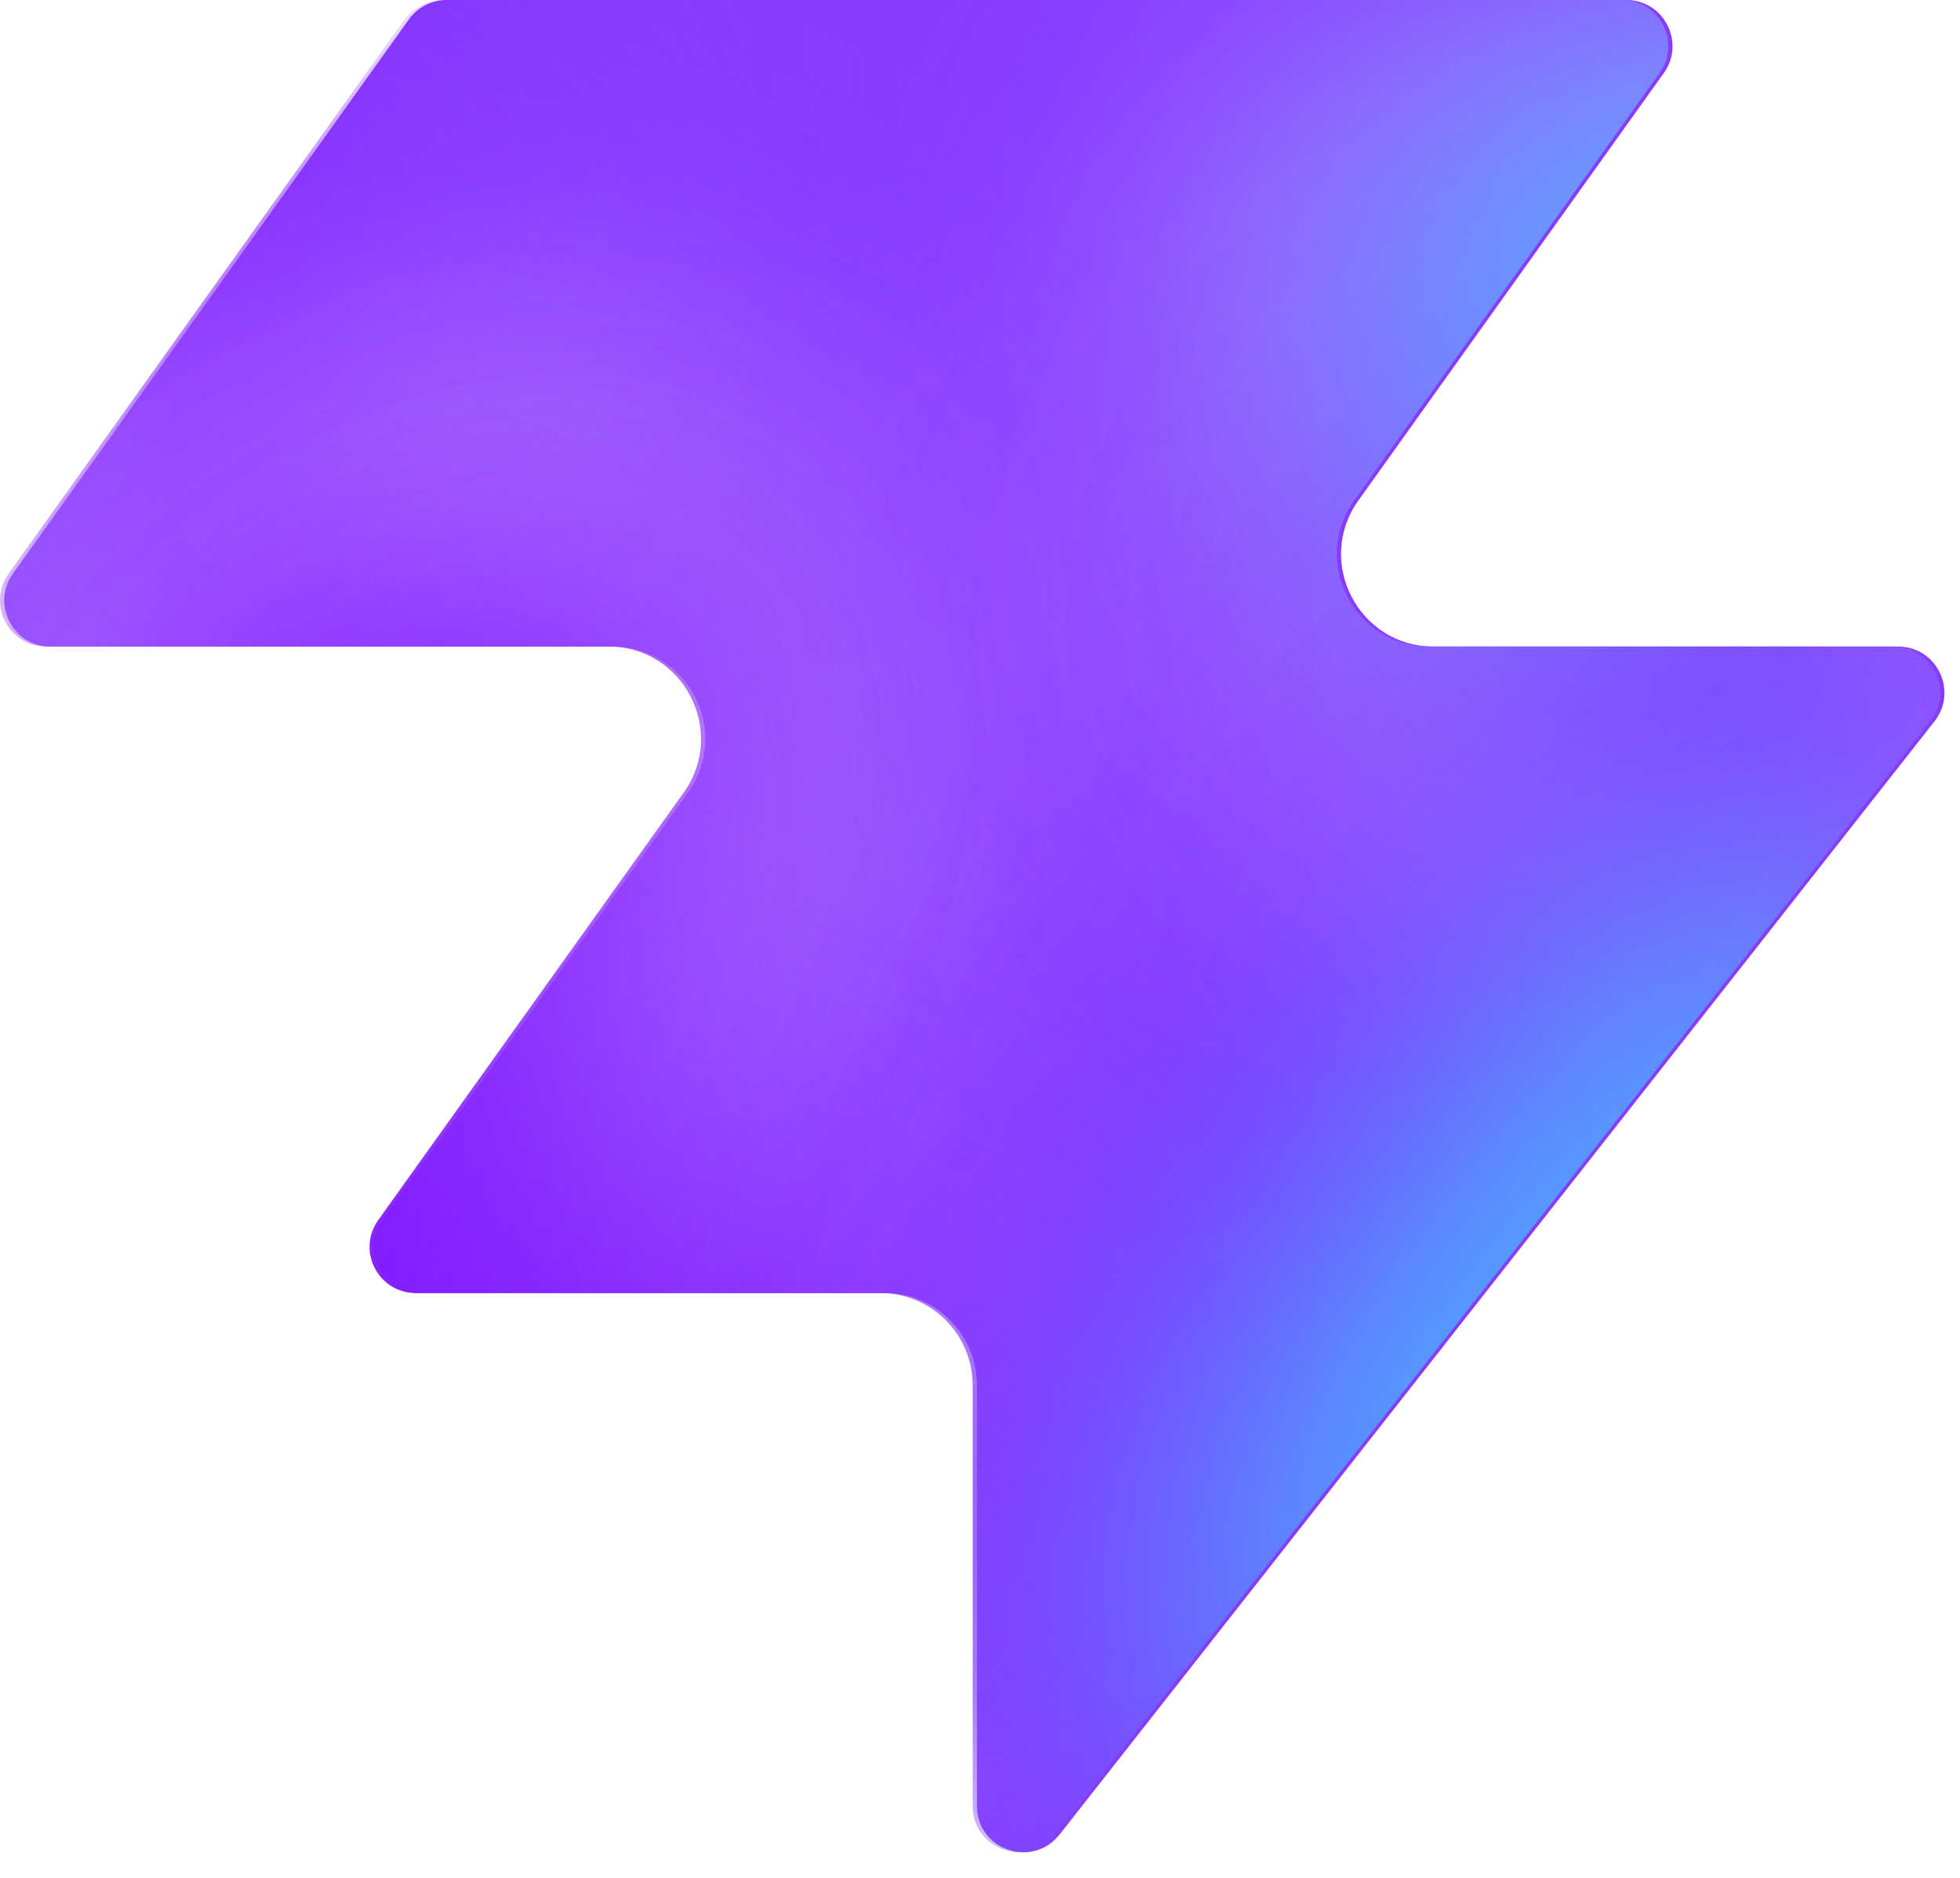
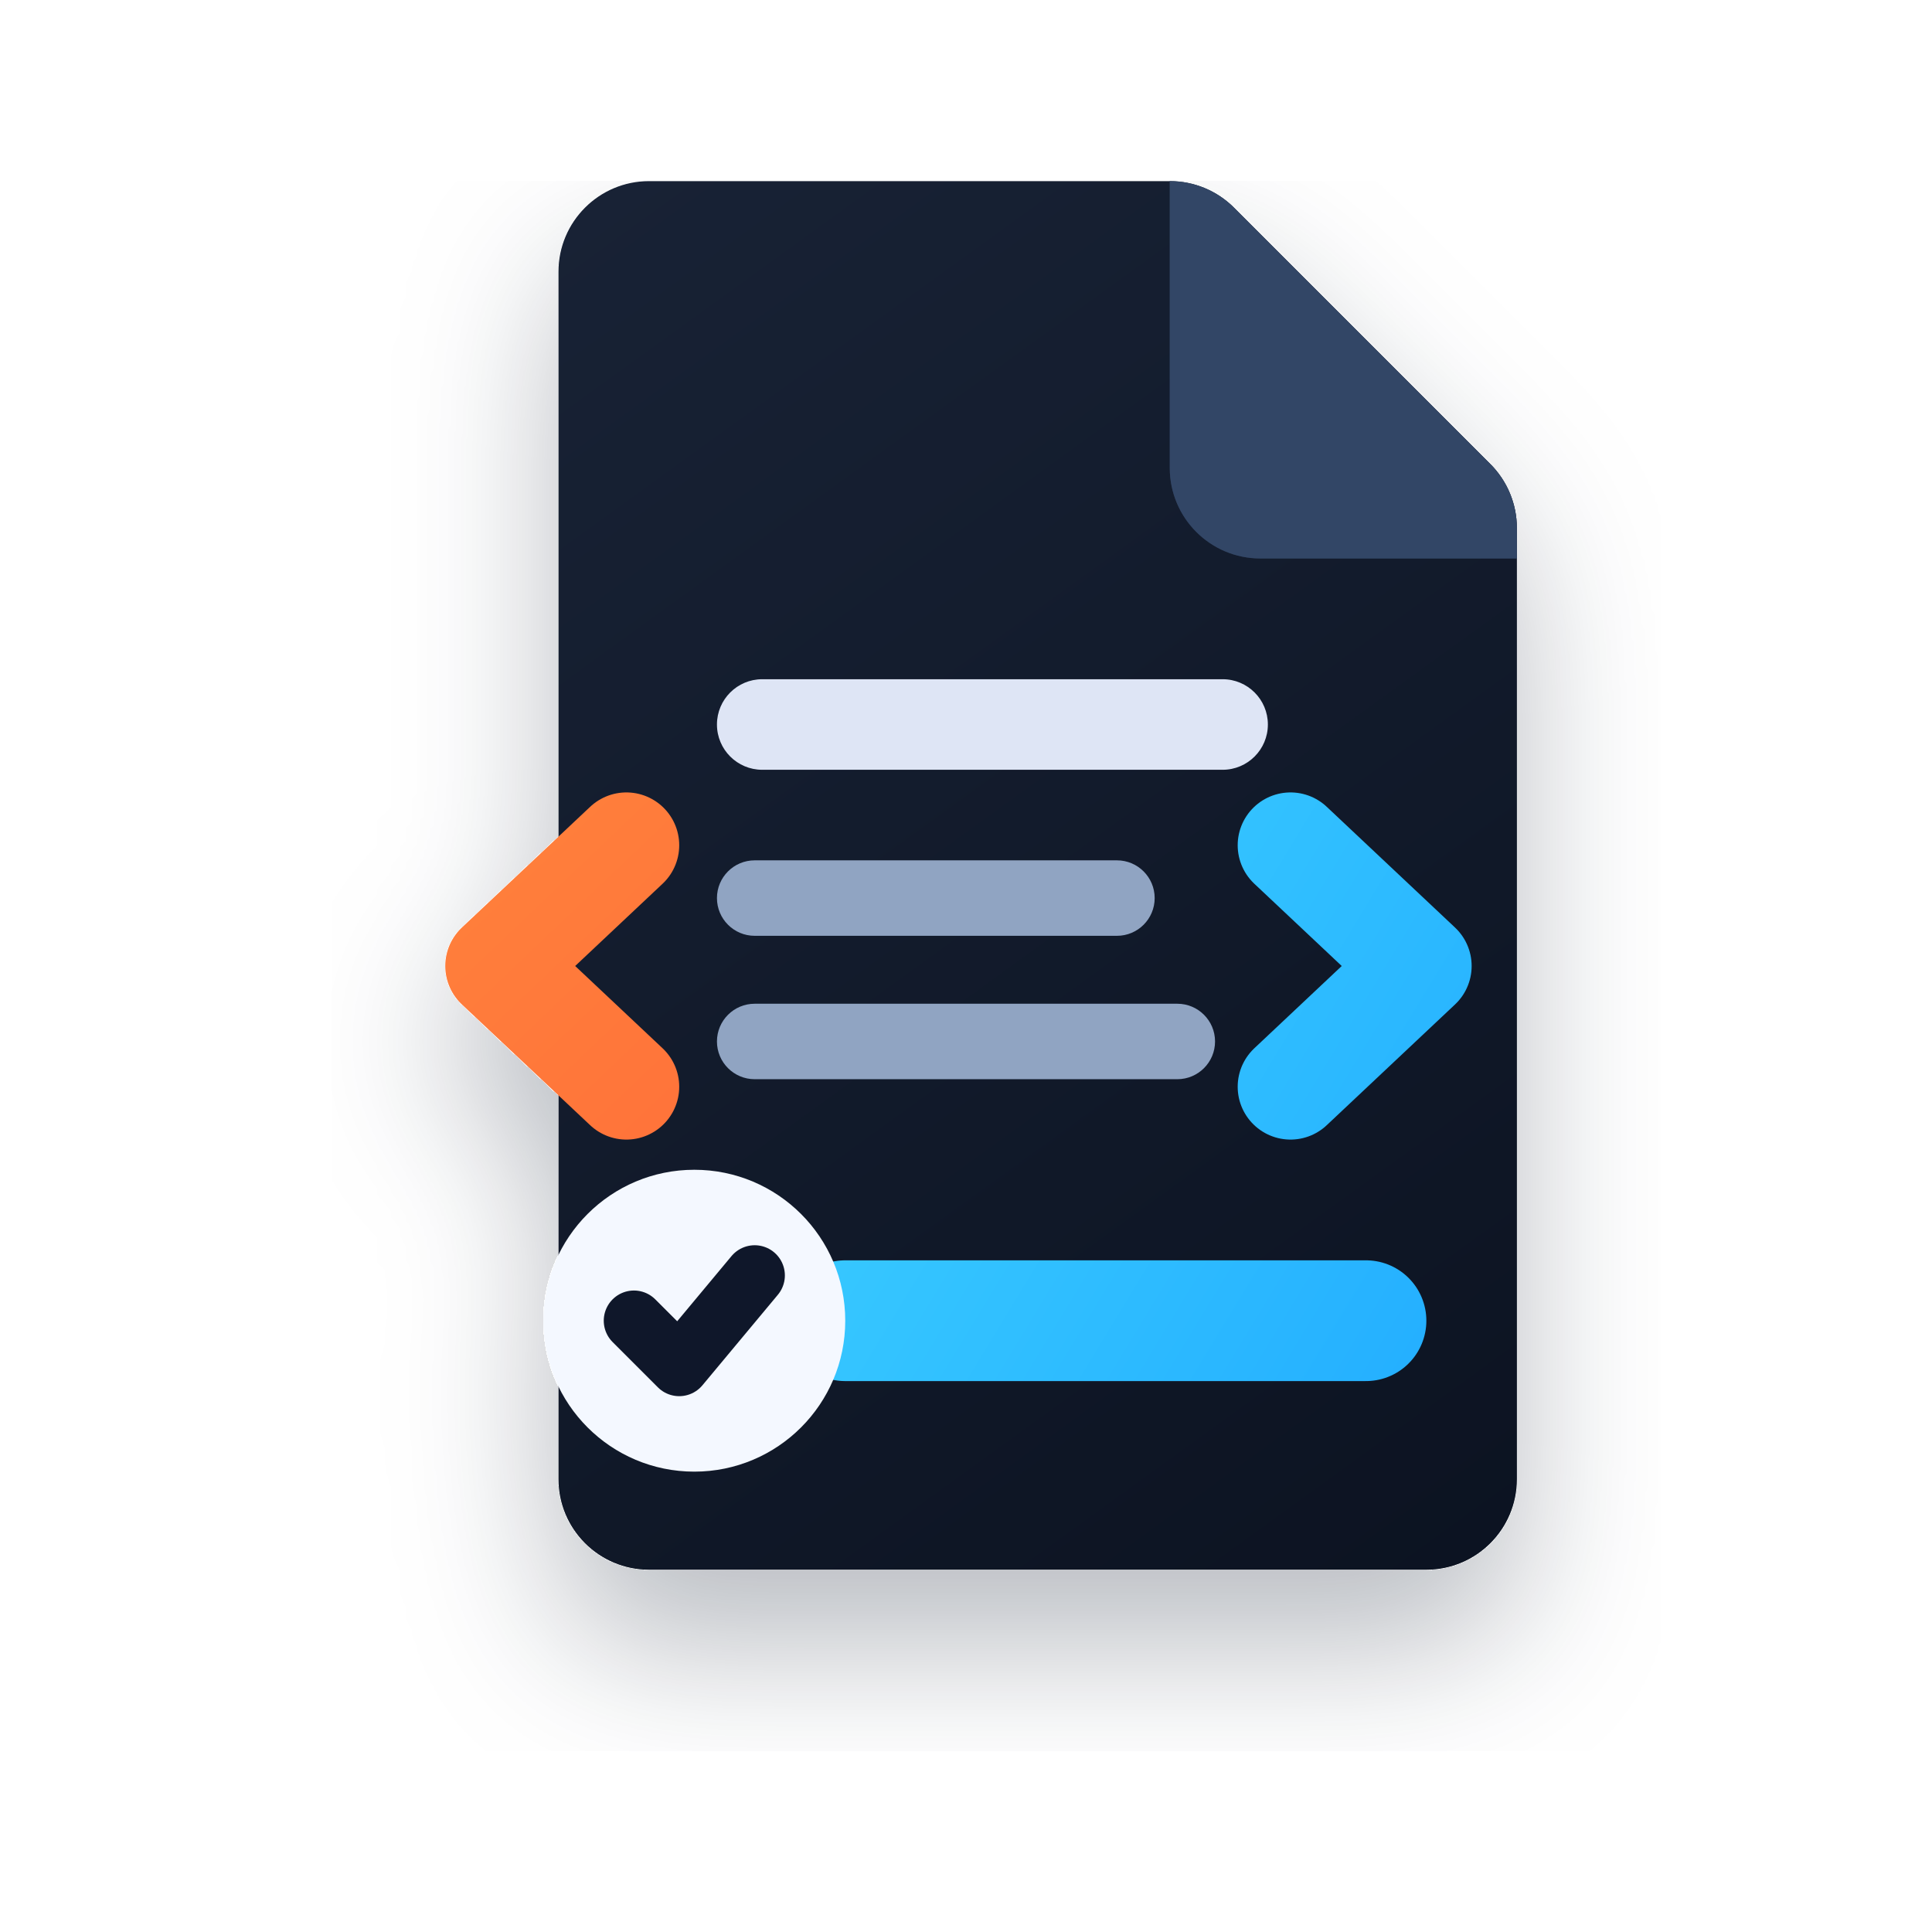
- <svg xmlns="http://www.w3.org/2000/svg" width="48" height="46" fill="none" viewBox="0 0 48 46">
-   <path fill="#863bff" d="M25.946 44.938c-.664.845-2.021.375-2.021-.698V33.937a2.26 2.26 0 0 0-2.262-2.262H10.287c-.92 0-1.456-1.04-.92-1.788l7.48-10.471c1.07-1.497 0-3.578-1.842-3.578H1.237c-.92 0-1.456-1.04-.92-1.788L10.013.474c.214-.297.556-.474.92-.474h28.894c.92 0 1.456 1.04.92 1.788l-7.48 10.471c-1.07 1.498 0 3.579 1.842 3.579h11.377c.943 0 1.473 1.088.89 1.83L25.947 44.94z" style="fill:#863bff;fill:color(display-p3 .525 .23 1);fill-opacity:1" />
-   <mask id="a" width="48" height="46" x="0" y="0" maskUnits="userSpaceOnUse" style="mask-type:alpha">
-     <path fill="#000" d="M25.842 44.938c-.664.844-2.021.375-2.021-.698V33.937a2.26 2.26 0 0 0-2.262-2.262H10.183c-.92 0-1.456-1.04-.92-1.788l7.48-10.471c1.07-1.498 0-3.579-1.842-3.579H1.133c-.92 0-1.456-1.04-.92-1.787L9.91.473c.214-.297.556-.474.92-.474h28.894c.92 0 1.456 1.04.92 1.788l-7.48 10.471c-1.07 1.498 0 3.578 1.842 3.578h11.377c.943 0 1.473 1.088.89 1.832L25.843 44.94z" style="fill:#000;fill-opacity:1" />
-   </mask>
-   <g mask="url(#a)">
-     <g filter="url(#b)">
-       <ellipse cx="5.508" cy="14.704" fill="#ede6ff" rx="5.508" ry="14.704" style="fill:#ede6ff;fill:color(display-p3 .927 .903 1);fill-opacity:1" transform="matrix(.00324 1 1 -.00324 -4.47 31.516)" />
-     </g>
-     <g filter="url(#c)">
-       <ellipse cx="10.399" cy="29.851" fill="#ede6ff" rx="10.399" ry="29.851" style="fill:#ede6ff;fill:color(display-p3 .927 .903 1);fill-opacity:1" transform="matrix(.00324 1 1 -.00324 -39.328 7.883)" />
-     </g>
-     <g filter="url(#d)">
-       <ellipse cx="5.508" cy="30.487" fill="#7e14ff" rx="5.508" ry="30.487" style="fill:#7e14ff;fill:color(display-p3 .492 .077 1);fill-opacity:1" transform="rotate(89.814 -25.913 -14.639)scale(1 -1)" />
-     </g>
-     <g filter="url(#e)">
-       <ellipse cx="5.508" cy="30.599" fill="#7e14ff" rx="5.508" ry="30.599" style="fill:#7e14ff;fill:color(display-p3 .492 .077 1);fill-opacity:1" transform="rotate(89.814 -32.644 -3.334)scale(1 -1)" />
-     </g>
-     <g filter="url(#f)">
-       <ellipse cx="5.508" cy="30.599" fill="#7e14ff" rx="5.508" ry="30.599" style="fill:#7e14ff;fill:color(display-p3 .492 .077 1);fill-opacity:1" transform="matrix(.00324 1 1 -.00324 -34.34 30.47)" />
-     </g>
-     <g filter="url(#g)">
-       <ellipse cx="14.072" cy="22.078" fill="#ede6ff" rx="14.072" ry="22.078" style="fill:#ede6ff;fill:color(display-p3 .927 .903 1);fill-opacity:1" transform="rotate(93.35 24.506 48.493)scale(-1 1)" />
-     </g>
-     <g filter="url(#h)">
-       <ellipse cx="3.47" cy="21.501" fill="#7e14ff" rx="3.47" ry="21.501" style="fill:#7e14ff;fill:color(display-p3 .492 .077 1);fill-opacity:1" transform="rotate(89.009 28.708 47.59)scale(-1 1)" />
-     </g>
-     <g filter="url(#i)">
-       <ellipse cx="3.47" cy="21.501" fill="#7e14ff" rx="3.47" ry="21.501" style="fill:#7e14ff;fill:color(display-p3 .492 .077 1);fill-opacity:1" transform="rotate(89.009 28.708 47.59)scale(-1 1)" />
-     </g>
-     <g filter="url(#j)">
-       <ellipse cx=".387" cy="8.972" fill="#7e14ff" rx="4.407" ry="29.108" style="fill:#7e14ff;fill:color(display-p3 .492 .077 1);fill-opacity:1" transform="rotate(39.51 .387 8.972)" />
-     </g>
-     <g filter="url(#k)">
-       <ellipse cx="47.523" cy="-6.092" fill="#7e14ff" rx="4.407" ry="29.108" style="fill:#7e14ff;fill:color(display-p3 .492 .077 1);fill-opacity:1" transform="rotate(37.892 47.523 -6.092)" />
-     </g>
-     <g filter="url(#l)">
-       <ellipse cx="41.412" cy="6.333" fill="#47bfff" rx="5.971" ry="9.665" style="fill:#47bfff;fill:color(display-p3 .28 .748 1);fill-opacity:1" transform="rotate(37.892 41.412 6.333)" />
-     </g>
-     <g filter="url(#m)">
-       <ellipse cx="-1.879" cy="38.332" fill="#7e14ff" rx="4.407" ry="29.108" style="fill:#7e14ff;fill:color(display-p3 .492 .077 1);fill-opacity:1" transform="rotate(37.892 -1.88 38.332)" />
-     </g>
-     <g filter="url(#n)">
-       <ellipse cx="-1.879" cy="38.332" fill="#7e14ff" rx="4.407" ry="29.108" style="fill:#7e14ff;fill:color(display-p3 .492 .077 1);fill-opacity:1" transform="rotate(37.892 -1.88 38.332)" />
-     </g>
-     <g filter="url(#o)">
-       <ellipse cx="35.651" cy="29.907" fill="#7e14ff" rx="4.407" ry="29.108" style="fill:#7e14ff;fill:color(display-p3 .492 .077 1);fill-opacity:1" transform="rotate(37.892 35.651 29.907)" />
-     </g>
-     <g filter="url(#p)">
-       <ellipse cx="38.418" cy="32.4" fill="#47bfff" rx="5.971" ry="15.297" style="fill:#47bfff;fill:color(display-p3 .28 .748 1);fill-opacity:1" transform="rotate(37.892 38.418 32.4)" />
-     </g>
-   </g>
+ <svg xmlns="http://www.w3.org/2000/svg" width="256" height="256" viewBox="0 0 256 256" fill="none">
  <defs>
-     <filter id="b" width="60.045" height="41.654" x="-19.77" y="16.149" color-interpolation-filters="sRGB" filterUnits="userSpaceOnUse">
+     <linearGradient id="mdv-page" x1="66" y1="34" x2="202" y2="222" gradientUnits="userSpaceOnUse">
+       <stop stop-color="#182235" />
+       <stop offset="1" stop-color="#0B1220" />
+     </linearGradient>
+     <linearGradient id="mdv-accent" x1="72" y1="150" x2="194" y2="224" gradientUnits="userSpaceOnUse">
+       <stop stop-color="#40D4FF" />
+       <stop offset="1" stop-color="#1EA7FF" />
+     </linearGradient>
+     <linearGradient id="mdv-warm" x1="58" y1="64" x2="180" y2="192" gradientUnits="userSpaceOnUse">
+       <stop stop-color="#FF8A3D" />
+       <stop offset="1" stop-color="#FF5A36" />
+     </linearGradient>
+     <filter id="mdv-shadow" x="44" y="24" width="176" height="208" filterUnits="userSpaceOnUse" color-interpolation-filters="sRGB">
      <feFlood flood-opacity="0" result="BackgroundImageFix" />
-       <feBlend in="SourceGraphic" in2="BackgroundImageFix" result="shape" />
-       <feGaussianBlur result="effect1_foregroundBlur_2002_17158" stdDeviation="7.659" />
-     </filter>
-     <filter id="c" width="90.34" height="51.437" x="-54.613" y="-7.533" color-interpolation-filters="sRGB" filterUnits="userSpaceOnUse">
-       <feFlood flood-opacity="0" result="BackgroundImageFix" />
-       <feBlend in="SourceGraphic" in2="BackgroundImageFix" result="shape" />
-       <feGaussianBlur result="effect1_foregroundBlur_2002_17158" stdDeviation="7.659" />
-     </filter>
-     <filter id="d" width="79.355" height="29.4" x="-49.64" y="2.03" color-interpolation-filters="sRGB" filterUnits="userSpaceOnUse">
-       <feFlood flood-opacity="0" result="BackgroundImageFix" />
-       <feBlend in="SourceGraphic" in2="BackgroundImageFix" result="shape" />
-       <feGaussianBlur result="effect1_foregroundBlur_2002_17158" stdDeviation="4.596" />
-     </filter>
-     <filter id="e" width="79.579" height="29.4" x="-45.045" y="20.029" color-interpolation-filters="sRGB" filterUnits="userSpaceOnUse">
-       <feFlood flood-opacity="0" result="BackgroundImageFix" />
-       <feBlend in="SourceGraphic" in2="BackgroundImageFix" result="shape" />
-       <feGaussianBlur result="effect1_foregroundBlur_2002_17158" stdDeviation="4.596" />
-     </filter>
-     <filter id="f" width="79.579" height="29.4" x="-43.513" y="21.178" color-interpolation-filters="sRGB" filterUnits="userSpaceOnUse">
-       <feFlood flood-opacity="0" result="BackgroundImageFix" />
-       <feBlend in="SourceGraphic" in2="BackgroundImageFix" result="shape" />
-       <feGaussianBlur result="effect1_foregroundBlur_2002_17158" stdDeviation="4.596" />
-     </filter>
-     <filter id="g" width="74.749" height="58.852" x="15.756" y="-17.901" color-interpolation-filters="sRGB" filterUnits="userSpaceOnUse">
-       <feFlood flood-opacity="0" result="BackgroundImageFix" />
-       <feBlend in="SourceGraphic" in2="BackgroundImageFix" result="shape" />
-       <feGaussianBlur result="effect1_foregroundBlur_2002_17158" stdDeviation="7.659" />
-     </filter>
-     <filter id="h" width="61.377" height="25.362" x="23.548" y="2.284" color-interpolation-filters="sRGB" filterUnits="userSpaceOnUse">
-       <feFlood flood-opacity="0" result="BackgroundImageFix" />
-       <feBlend in="SourceGraphic" in2="BackgroundImageFix" result="shape" />
-       <feGaussianBlur result="effect1_foregroundBlur_2002_17158" stdDeviation="4.596" />
-     </filter>
-     <filter id="i" width="61.377" height="25.362" x="23.548" y="2.284" color-interpolation-filters="sRGB" filterUnits="userSpaceOnUse">
-       <feFlood flood-opacity="0" result="BackgroundImageFix" />
-       <feBlend in="SourceGraphic" in2="BackgroundImageFix" result="shape" />
-       <feGaussianBlur result="effect1_foregroundBlur_2002_17158" stdDeviation="4.596" />
-     </filter>
-     <filter id="j" width="56.045" height="63.649" x="-27.636" y="-22.853" color-interpolation-filters="sRGB" filterUnits="userSpaceOnUse">
-       <feFlood flood-opacity="0" result="BackgroundImageFix" />
-       <feBlend in="SourceGraphic" in2="BackgroundImageFix" result="shape" />
-       <feGaussianBlur result="effect1_foregroundBlur_2002_17158" stdDeviation="4.596" />
-     </filter>
-     <filter id="k" width="54.814" height="64.646" x="20.116" y="-38.415" color-interpolation-filters="sRGB" filterUnits="userSpaceOnUse">
-       <feFlood flood-opacity="0" result="BackgroundImageFix" />
-       <feBlend in="SourceGraphic" in2="BackgroundImageFix" result="shape" />
-       <feGaussianBlur result="effect1_foregroundBlur_2002_17158" stdDeviation="4.596" />
-     </filter>
-     <filter id="l" width="33.541" height="35.313" x="24.641" y="-11.323" color-interpolation-filters="sRGB" filterUnits="userSpaceOnUse">
-       <feFlood flood-opacity="0" result="BackgroundImageFix" />
-       <feBlend in="SourceGraphic" in2="BackgroundImageFix" result="shape" />
-       <feGaussianBlur result="effect1_foregroundBlur_2002_17158" stdDeviation="4.596" />
-     </filter>
-     <filter id="m" width="54.814" height="64.646" x="-29.286" y="6.009" color-interpolation-filters="sRGB" filterUnits="userSpaceOnUse">
-       <feFlood flood-opacity="0" result="BackgroundImageFix" />
-       <feBlend in="SourceGraphic" in2="BackgroundImageFix" result="shape" />
-       <feGaussianBlur result="effect1_foregroundBlur_2002_17158" stdDeviation="4.596" />
-     </filter>
-     <filter id="n" width="54.814" height="64.646" x="-29.286" y="6.009" color-interpolation-filters="sRGB" filterUnits="userSpaceOnUse">
-       <feFlood flood-opacity="0" result="BackgroundImageFix" />
-       <feBlend in="SourceGraphic" in2="BackgroundImageFix" result="shape" />
-       <feGaussianBlur result="effect1_foregroundBlur_2002_17158" stdDeviation="4.596" />
-     </filter>
-     <filter id="o" width="54.814" height="64.646" x="8.244" y="-2.416" color-interpolation-filters="sRGB" filterUnits="userSpaceOnUse">
-       <feFlood flood-opacity="0" result="BackgroundImageFix" />
-       <feBlend in="SourceGraphic" in2="BackgroundImageFix" result="shape" />
-       <feGaussianBlur result="effect1_foregroundBlur_2002_17158" stdDeviation="4.596" />
-     </filter>
-     <filter id="p" width="39.409" height="43.623" x="18.713" y="10.588" color-interpolation-filters="sRGB" filterUnits="userSpaceOnUse">
-       <feFlood flood-opacity="0" result="BackgroundImageFix" />
-       <feBlend in="SourceGraphic" in2="BackgroundImageFix" result="shape" />
-       <feGaussianBlur result="effect1_foregroundBlur_2002_17158" stdDeviation="4.596" />
+       <feColorMatrix in="SourceAlpha" type="matrix" values="0 0 0 0 0 0 0 0 0 0 0 0 0 0 0 0 0 0 127 0" result="hardAlpha" />
+       <feOffset dy="10" />
+       <feGaussianBlur stdDeviation="10" />
+       <feComposite in2="hardAlpha" operator="out" />
+       <feColorMatrix type="matrix" values="0 0 0 0 0.027 0 0 0 0 0.071 0 0 0 0 0.149 0 0 0 0.28 0" />
+       <feBlend in2="BackgroundImageFix" result="effect1_dropShadow_0_1" />
+       <feBlend in="SourceGraphic" in2="effect1_dropShadow_0_1" result="shape" />
    </filter>
  </defs>
+   <g filter="url(#mdv-shadow)">
+     <path d="M74 36C74 29.373 79.373 24 86 24H155.029C158.212 24 161.265 25.264 163.515 27.515L197.485 61.485C199.736 63.735 201 66.788 201 69.971V196C201 202.627 195.627 208 189 208H86C79.373 208 74 202.627 74 196V36Z" fill="url(#mdv-page)" />
+     <path d="M155 24V62C155 68.627 160.373 74 167 74H201" fill="#24324A" />
+     <path d="M155.029 24C158.212 24 161.265 25.264 163.515 27.515L197.485 61.485C199.736 63.735 201 66.788 201 69.971V74H167C160.373 74 155 68.627 155 62V24H155.029Z" fill="#324666" />
+     <rect x="95" y="90" width="73" height="12" rx="6" fill="#E8F0FF" fill-opacity="0.95" />
+     <rect x="95" y="114" width="58" height="10" rx="5" fill="#90A4C2" />
+     <rect x="95" y="133" width="66" height="10" rx="5" fill="#90A4C2" />
+     <path d="M83 112L66 128L83 144" stroke="url(#mdv-warm)" stroke-width="14" stroke-linecap="round" stroke-linejoin="round" />
+     <path d="M171 112L188 128L171 144" stroke="url(#mdv-accent)" stroke-width="14" stroke-linecap="round" stroke-linejoin="round" />
+     <path d="M112 175H181" stroke="url(#mdv-accent)" stroke-width="16" stroke-linecap="round" />
+     <circle cx="92" cy="175" r="20" fill="#F4F8FF" />
+     <path d="M84 175L90 181L100 169" stroke="#0F172A" stroke-width="8" stroke-linecap="round" stroke-linejoin="round" />
+   </g>
</svg>
